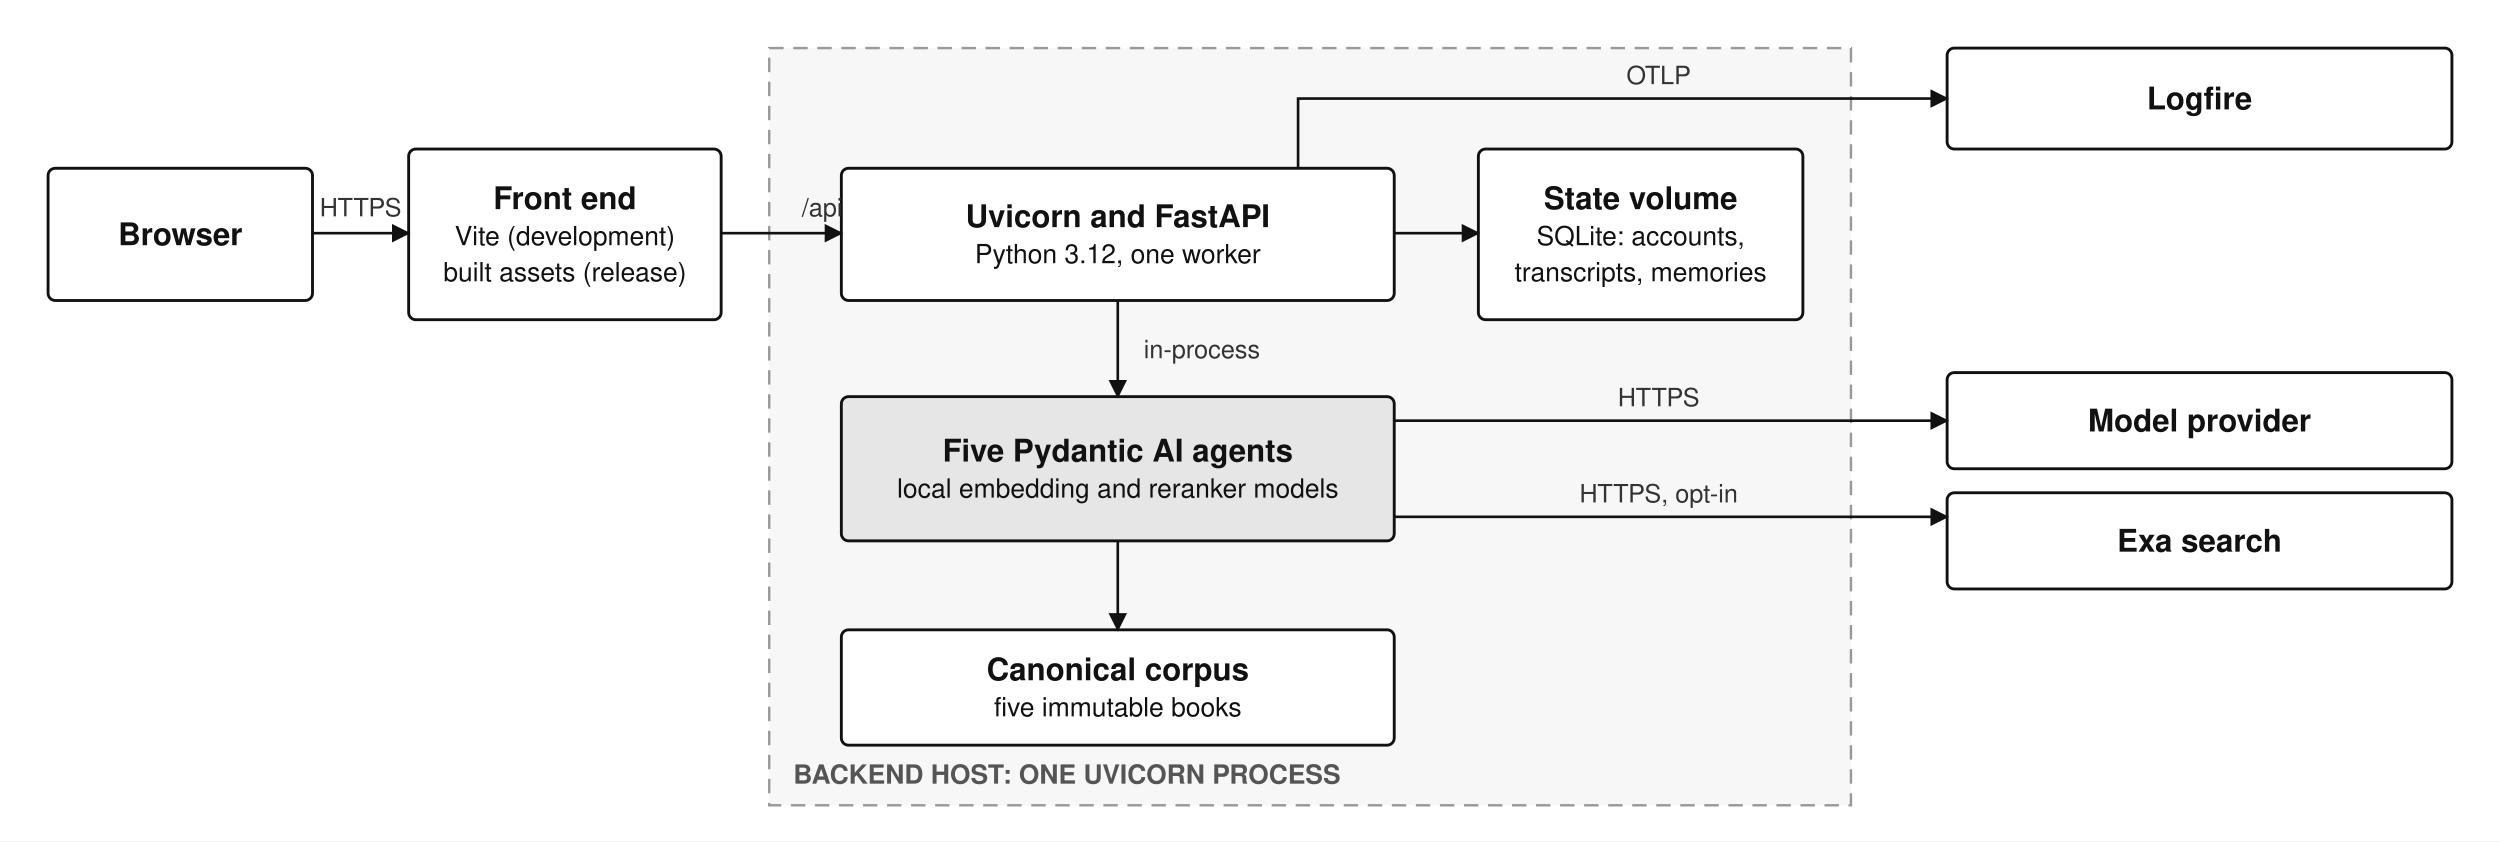
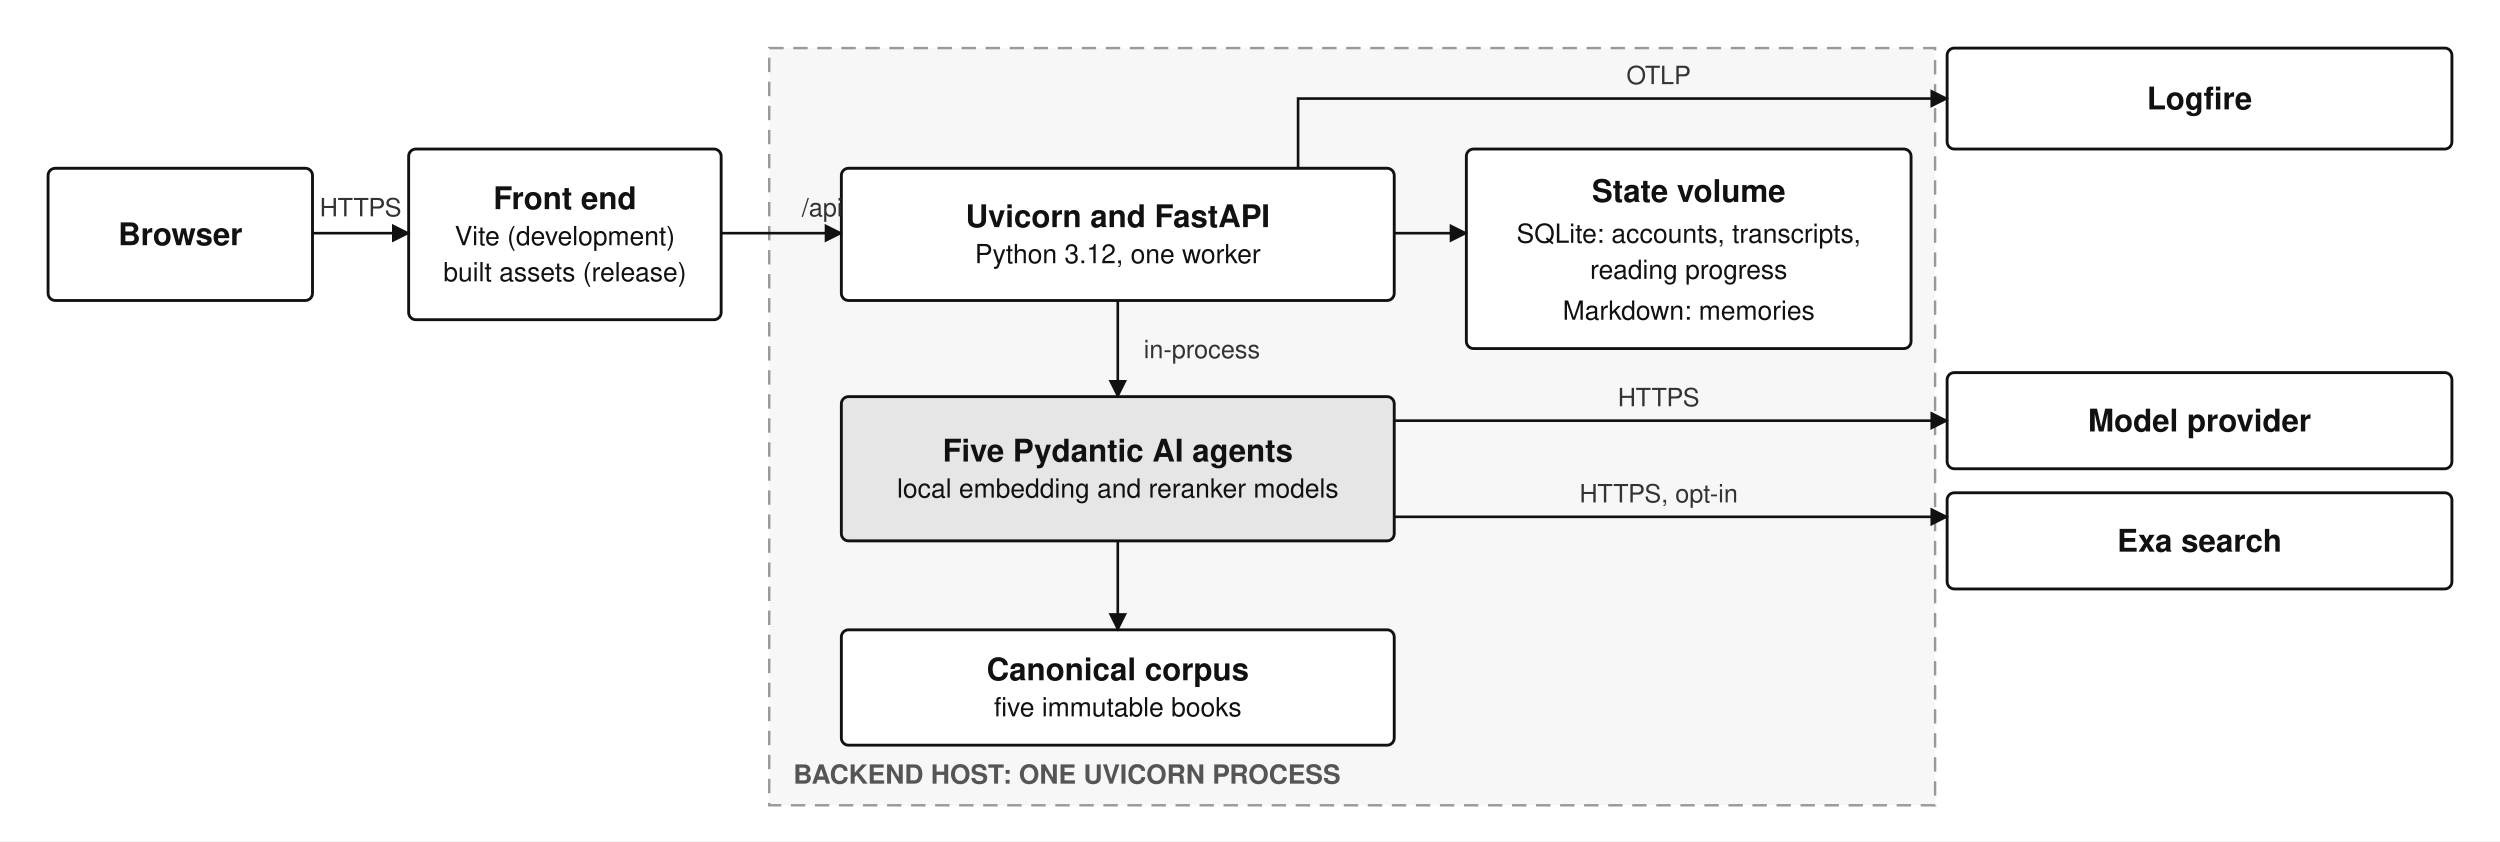
<svg xmlns="http://www.w3.org/2000/svg" width="1040" height="350" viewBox="0 0 1040 350">
  <defs>
    <marker id="a" viewBox="0 0 10 10" refX="9" refY="5" markerWidth="7" markerHeight="7" orient="auto-start-reverse">
      <path d="M0,0 L10,5 L0,10 z" fill="#111" />
    </marker>
  </defs>
  <rect width="1040" height="350" fill="#fff" />
-   <rect x="320" y="20" width="450" height="315" fill="#f7f7f7" stroke="#999" stroke-width="1" stroke-dasharray="6 4" />
+   <rect x="320" y="20" width="485" height="315" fill="#f7f7f7" stroke="#999" stroke-width="1" stroke-dasharray="6 4" />
  <text x="330" y="326" font-family="Helvetica Neue, Helvetica, Arial, sans-serif" font-size="11" font-weight="bold" text-anchor="start" fill="#555">BACKEND HOST: ONE UVICORN PROCESS</text>
  <rect x="20" y="70" width="110" height="55" rx="3" fill="#fff" stroke="#111" stroke-width="1.2" />
  <text x="75.0" y="102.0" font-family="Helvetica Neue, Helvetica, Arial, sans-serif" font-size="13" font-weight="bold" text-anchor="middle" fill="#111">Browser</text>
  <rect x="170" y="62" width="130" height="71" rx="3" fill="#fff" stroke="#111" stroke-width="1.2" />
  <text x="235.0" y="87.0" font-family="Helvetica Neue, Helvetica, Arial, sans-serif" font-size="13" font-weight="bold" text-anchor="middle" fill="#111">Front end</text>
  <text x="235.0" y="102.0" font-family="Helvetica Neue, Helvetica, Arial, sans-serif" font-size="11" font-weight="normal" text-anchor="middle" fill="#111">Vite (development)</text>
  <text x="235.0" y="117.0" font-family="Helvetica Neue, Helvetica, Arial, sans-serif" font-size="11" font-weight="normal" text-anchor="middle" fill="#111">built assets (release)</text>
  <rect x="350" y="70" width="230" height="55" rx="3" fill="#fff" stroke="#111" stroke-width="1.2" />
  <text x="465.0" y="94.5" font-family="Helvetica Neue, Helvetica, Arial, sans-serif" font-size="13" font-weight="bold" text-anchor="middle" fill="#111">Uvicorn and FastAPI</text>
  <text x="465.0" y="109.5" font-family="Helvetica Neue, Helvetica, Arial, sans-serif" font-size="11" font-weight="normal" text-anchor="middle" fill="#111">Python 3.12, one worker</text>
-   <rect x="615" y="62" width="135" height="71" rx="3" fill="#fff" stroke="#111" stroke-width="1.2" />
-   <text x="682.5" y="87.0" font-family="Helvetica Neue, Helvetica, Arial, sans-serif" font-size="13" font-weight="bold" text-anchor="middle" fill="#111">State volume</text>
-   <text x="682.5" y="102.0" font-family="Helvetica Neue, Helvetica, Arial, sans-serif" font-size="11" font-weight="normal" text-anchor="middle" fill="#111">SQLite: accounts,</text>
-   <text x="682.5" y="117.0" font-family="Helvetica Neue, Helvetica, Arial, sans-serif" font-size="11" font-weight="normal" text-anchor="middle" fill="#111">transcripts, memories</text>
+   <rect x="610" y="62" width="185" height="83" rx="3" fill="#fff" stroke="#111" stroke-width="1.2" />
+   <text x="702.5" y="84.0" font-family="Helvetica Neue, Helvetica, Arial, sans-serif" font-size="13" font-weight="bold" text-anchor="middle" fill="#111">State volume</text>
+   <text x="702.5" y="101.0" font-family="Helvetica Neue, Helvetica, Arial, sans-serif" font-size="11" font-weight="normal" text-anchor="middle" fill="#111">SQLite: accounts, transcripts,</text>
+   <text x="702.5" y="116.0" font-family="Helvetica Neue, Helvetica, Arial, sans-serif" font-size="11" font-weight="normal" text-anchor="middle" fill="#111">reading progress</text>
+   <text x="702.5" y="133.0" font-family="Helvetica Neue, Helvetica, Arial, sans-serif" font-size="11" font-weight="normal" text-anchor="middle" fill="#111">Markdown: memories</text>
  <rect x="350" y="165" width="230" height="60" rx="3" fill="#e6e6e6" stroke="#111" stroke-width="1.2" />
  <text x="465.0" y="192.0" font-family="Helvetica Neue, Helvetica, Arial, sans-serif" font-size="13" font-weight="bold" text-anchor="middle" fill="#111">Five Pydantic AI agents</text>
  <text x="465.0" y="207.0" font-family="Helvetica Neue, Helvetica, Arial, sans-serif" font-size="11" font-weight="normal" text-anchor="middle" fill="#111">local embedding and reranker models</text>
  <rect x="350" y="262" width="230" height="48" rx="3" fill="#fff" stroke="#111" stroke-width="1.2" />
  <text x="465.0" y="283.0" font-family="Helvetica Neue, Helvetica, Arial, sans-serif" font-size="13" font-weight="bold" text-anchor="middle" fill="#111">Canonical corpus</text>
  <text x="465.0" y="298.0" font-family="Helvetica Neue, Helvetica, Arial, sans-serif" font-size="11" font-weight="normal" text-anchor="middle" fill="#111">five immutable books</text>
  <rect x="810" y="20" width="210" height="42" rx="3" fill="#fff" stroke="#111" stroke-width="1.2" />
  <text x="915.0" y="45.5" font-family="Helvetica Neue, Helvetica, Arial, sans-serif" font-size="13" font-weight="bold" text-anchor="middle" fill="#111">Logfire</text>
  <rect x="810" y="155" width="210" height="40" rx="3" fill="#fff" stroke="#111" stroke-width="1.2" />
  <text x="915.0" y="179.5" font-family="Helvetica Neue, Helvetica, Arial, sans-serif" font-size="13" font-weight="bold" text-anchor="middle" fill="#111">Model provider</text>
  <rect x="810" y="205" width="210" height="40" rx="3" fill="#fff" stroke="#111" stroke-width="1.2" />
  <text x="915.0" y="229.5" font-family="Helvetica Neue, Helvetica, Arial, sans-serif" font-size="13" font-weight="bold" text-anchor="middle" fill="#111">Exa search</text>
  <path d="M130,97 L170,97" fill="none" stroke="#111" stroke-width="1.1" marker-end="url(#a)" />
  <text x="150" y="90" font-family="Helvetica Neue, Helvetica, Arial, sans-serif" font-size="10.5" font-weight="normal" text-anchor="middle" fill="#333">HTTPS</text>
  <path d="M300,97 L350,97" fill="none" stroke="#111" stroke-width="1.1" marker-end="url(#a)" />
  <text x="342" y="90" font-family="Helvetica Neue, Helvetica, Arial, sans-serif" font-size="10.5" font-weight="normal" text-anchor="middle" fill="#333">/api</text>
-   <path d="M580,97 L615,97" fill="none" stroke="#111" stroke-width="1.1" marker-end="url(#a)" />
+   <path d="M580,97 L610,97" fill="none" stroke="#111" stroke-width="1.1" marker-end="url(#a)" />
  <path d="M465,125 L465,165" fill="none" stroke="#111" stroke-width="1.1" marker-end="url(#a)" />
  <text x="500" y="149" font-family="Helvetica Neue, Helvetica, Arial, sans-serif" font-size="10.5" font-weight="normal" text-anchor="middle" fill="#333">in-process</text>
  <path d="M465,225 L465,262" fill="none" stroke="#111" stroke-width="1.1" marker-end="url(#a)" />
  <path d="M540,70 L540,41 L810,41" fill="none" stroke="#111" stroke-width="1.1" marker-end="url(#a)" />
  <text x="690" y="35" font-family="Helvetica Neue, Helvetica, Arial, sans-serif" font-size="10.5" font-weight="normal" text-anchor="middle" fill="#333">OTLP</text>
  <path d="M580,175 L810,175" fill="none" stroke="#111" stroke-width="1.1" marker-end="url(#a)" />
  <text x="690" y="169" font-family="Helvetica Neue, Helvetica, Arial, sans-serif" font-size="10.5" font-weight="normal" text-anchor="middle" fill="#333">HTTPS</text>
  <path d="M580,215 L810,215" fill="none" stroke="#111" stroke-width="1.1" marker-end="url(#a)" />
  <text x="690" y="209" font-family="Helvetica Neue, Helvetica, Arial, sans-serif" font-size="10.5" font-weight="normal" text-anchor="middle" fill="#333">HTTPS, opt-in</text>
</svg>
